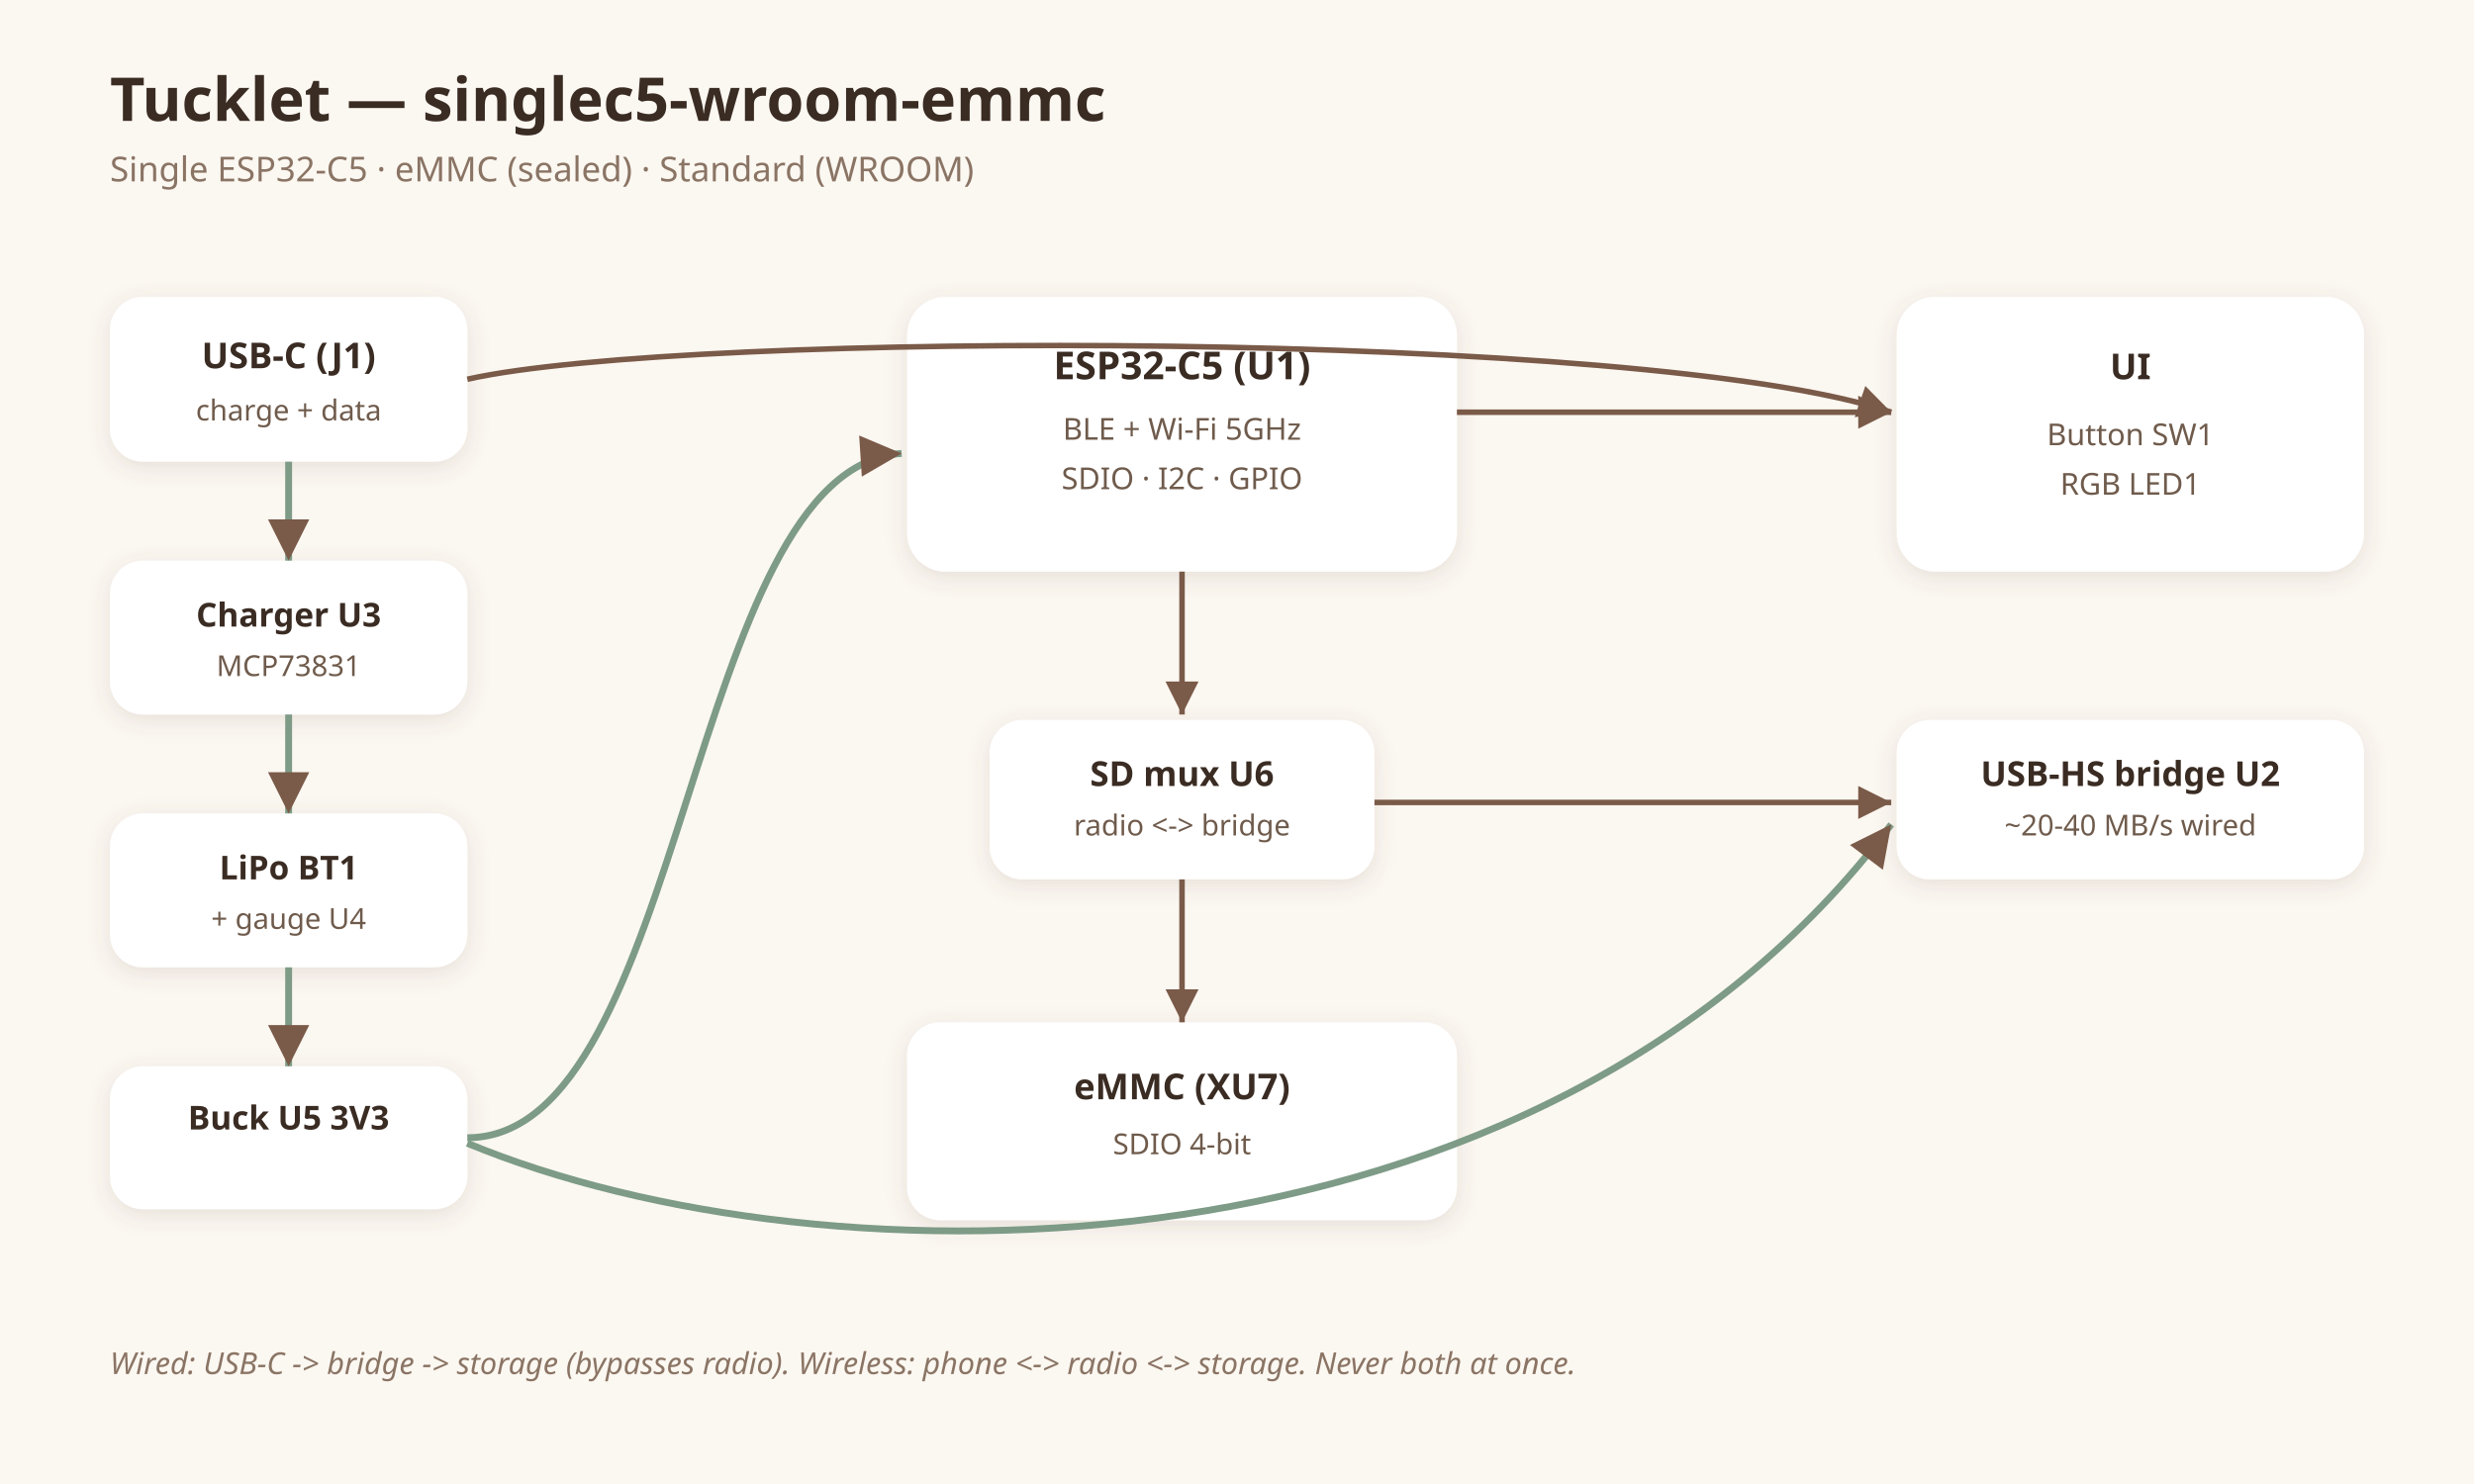
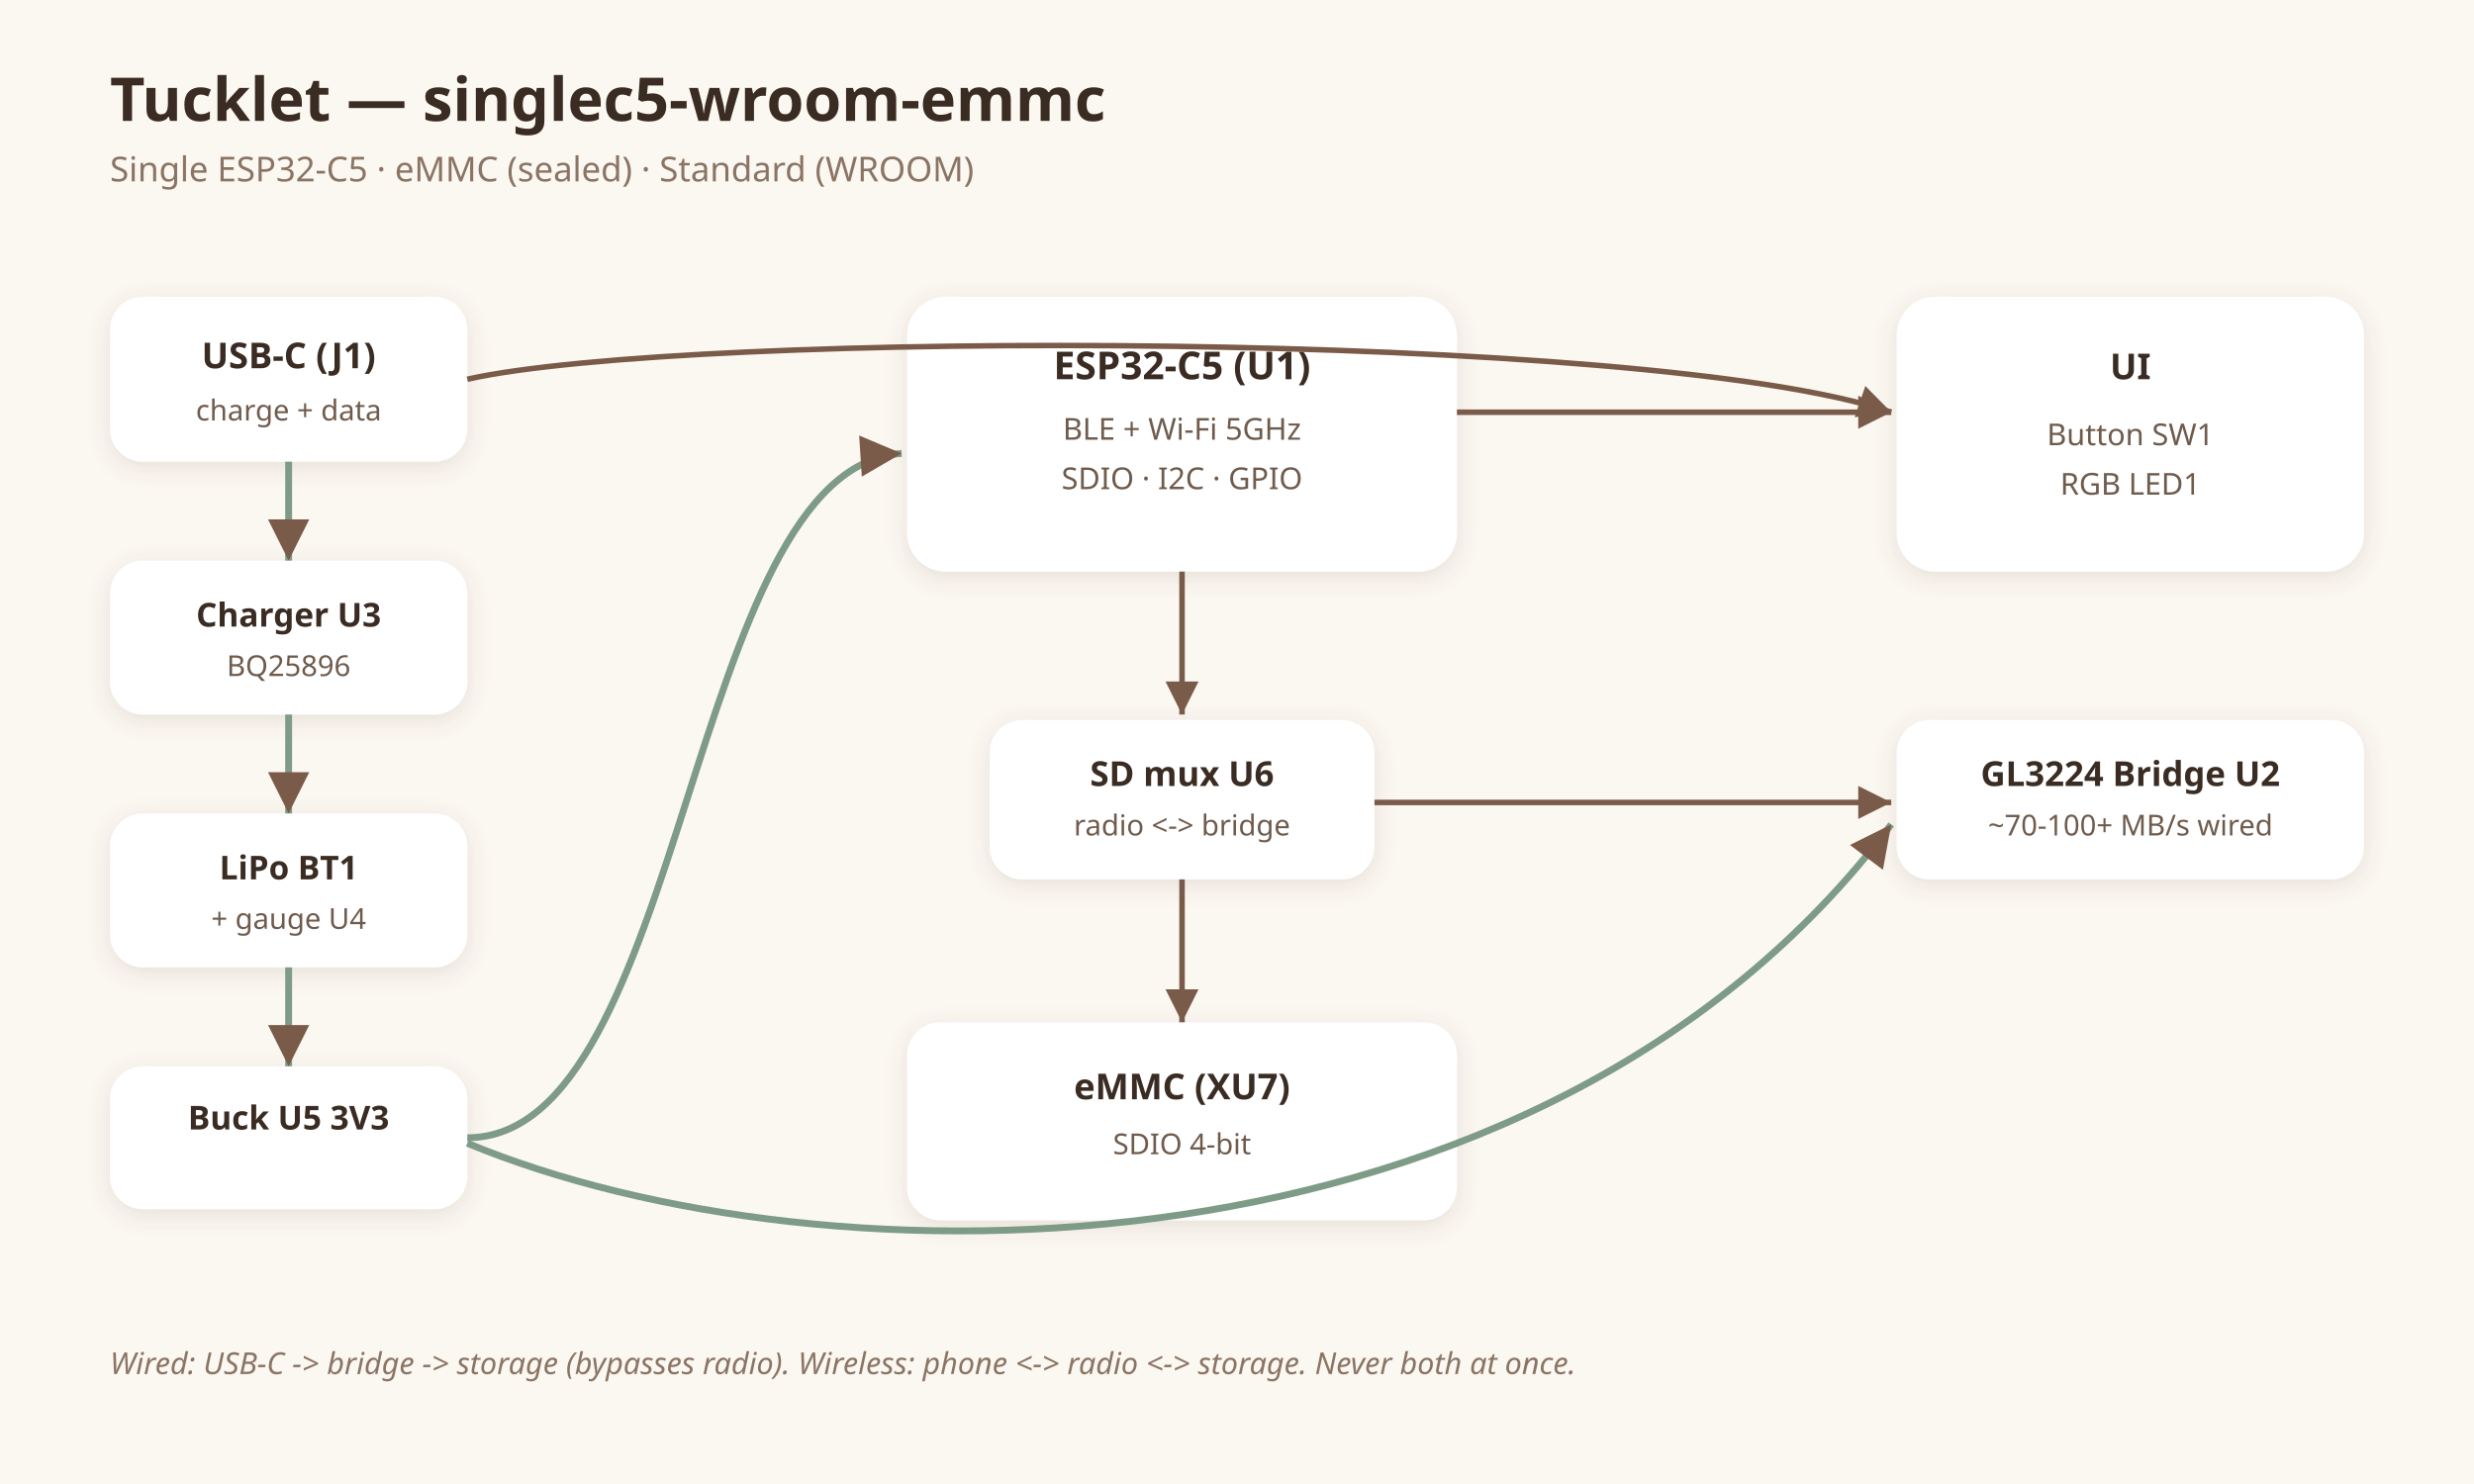
<svg xmlns="http://www.w3.org/2000/svg" viewBox="0 0 900 540" font-family="system-ui, sans-serif">
  <defs>
    <filter id="s" x="-20%" y="-20%" width="140%" height="140%">
      <feDropShadow dx="0" dy="2" stdDeviation="4" flood-color="#7a5a48" flood-opacity="0.16" />
    </filter>
    <marker id="a" markerWidth="9" markerHeight="9" refX="6" refY="3" orient="auto">
      <path d="M0,0 L6,3 L0,6 Z" fill="#7a5a48" />
    </marker>
  </defs>
  <rect width="900" height="540" fill="#fbf7f1" />
  <text x="40" y="44" font-size="22" font-weight="bold" fill="#3a2c23">Tucklet — singlec5-wroom-emmc</text>
  <text x="40" y="66" font-size="12.5" fill="#8a7464">Single ESP32-C5 · eMMC (sealed) · Standard (WROOM)</text>
  <g filter="url(#s)">
    <rect x="40" y="108" width="130" height="60" rx="12" fill="#fff" />
  </g>
  <text x="105" y="134" text-anchor="middle" font-size="13" font-weight="bold" fill="#3a2c23">USB-C (J1)</text>
  <text x="105" y="153" text-anchor="middle" font-size="10.5" fill="#6f5b4c">charge + data</text>
  <g filter="url(#s)">
    <rect x="40" y="204" width="130" height="56" rx="12" fill="#fff" />
  </g>
  <text x="105" y="228" text-anchor="middle" font-size="12" font-weight="bold" fill="#3a2c23">Charger U3</text>
-   <text x="105" y="246" text-anchor="middle" font-size="10.5" fill="#6f5b4c">MCP73831</text>
+   <text x="105" y="246" text-anchor="middle" font-size="10.5" fill="#6f5b4c">BQ25896</text>
  <g filter="url(#s)">
    <rect x="40" y="296" width="130" height="56" rx="12" fill="#fff" />
  </g>
  <text x="105" y="320" text-anchor="middle" font-size="12" font-weight="bold" fill="#3a2c23">LiPo BT1</text>
  <text x="105" y="338" text-anchor="middle" font-size="10.5" fill="#6f5b4c">+ gauge U4</text>
  <g filter="url(#s)">
    <rect x="40" y="388" width="130" height="52" rx="12" fill="#fff" />
  </g>
  <text x="105" y="411" text-anchor="middle" font-size="12" font-weight="bold" fill="#3a2c23">Buck U5 3V3</text>
  <g filter="url(#s)">
    <rect x="330" y="108" width="200" height="100" rx="14" fill="#fff" />
  </g>
  <text x="430" y="138" text-anchor="middle" font-size="14" font-weight="bold" fill="#3a2c23">ESP32-C5 (U1)</text>
  <text x="430" y="160" text-anchor="middle" font-size="11" fill="#6f5b4c">BLE + Wi-Fi 5GHz</text>
  <text x="430" y="178" text-anchor="middle" font-size="11" fill="#6f5b4c">SDIO · I2C · GPIO</text>
  <g filter="url(#s)">
    <rect x="360" y="262" width="140" height="58" rx="12" fill="#fff" />
  </g>
  <text x="430" y="286" text-anchor="middle" font-size="12.5" font-weight="bold" fill="#3a2c23">SD mux U6</text>
  <text x="430" y="304" text-anchor="middle" font-size="10.5" fill="#6f5b4c">radio &lt;-&gt; bridge</text>
  <g filter="url(#s)">
    <rect x="330" y="372" width="200" height="72" rx="12" fill="#fff" />
  </g>
  <text x="430" y="400" text-anchor="middle" font-size="13" font-weight="bold" fill="#3a2c23">eMMC (XU7)</text>
  <text x="430" y="420" text-anchor="middle" font-size="10.5" fill="#6f5b4c">SDIO 4-bit</text>
  <g filter="url(#s)">
    <rect x="690" y="262" width="170" height="58" rx="12" fill="#fff" />
  </g>
-   <text x="775" y="286" text-anchor="middle" font-size="12.5" font-weight="bold" fill="#3a2c23">USB-HS bridge U2</text>
-   <text x="775" y="304" text-anchor="middle" font-size="10.5" fill="#6f5b4c">~20-40 MB/s wired</text>
+   <text x="775" y="286" text-anchor="middle" font-size="12.5" font-weight="bold" fill="#3a2c23">GL3224 Bridge U2</text>
+   <text x="775" y="304" text-anchor="middle" font-size="10.5" fill="#6f5b4c">~70-100+ MB/s wired</text>
  <g filter="url(#s)">
    <rect x="690" y="108" width="170" height="100" rx="14" fill="#fff" />
  </g>
  <text x="775" y="138" text-anchor="middle" font-size="13" font-weight="bold" fill="#3a2c23">UI</text>
  <text x="775" y="162" text-anchor="middle" font-size="11" fill="#6f5b4c">Button SW1</text>
  <text x="775" y="180" text-anchor="middle" font-size="11" fill="#6f5b4c">RGB LED1</text>
  <g stroke="#7d9b86" stroke-width="2.5" fill="none" marker-end="url(#a)">
    <path d="M105,168 L105,204" />
    <path d="M105,260 L105,296" />
    <path d="M105,352 L105,388" />
    <path d="M170,414 C 250,414 250,170 328,165" />
    <path d="M170,416 C 300,470 560,470 688,300" />
  </g>
  <g stroke="#7a5a48" stroke-width="2" fill="none" marker-end="url(#a)">
    <path d="M430,208 L430,260" />
    <path d="M430,320 L430,372" />
    <path d="M500,292 L688,292" />
    <path d="M170,138 C 250,120 600,120 688,150" />
    <path d="M530,150 C 600,150 640,150 688,150" />
  </g>
  <text x="40" y="500" font-size="11" fill="#8a7464" font-style="italic">Wired: USB-C -&gt; bridge -&gt; storage (bypasses radio). Wireless: phone &lt;-&gt; radio &lt;-&gt; storage. Never both at once.</text>
</svg>
